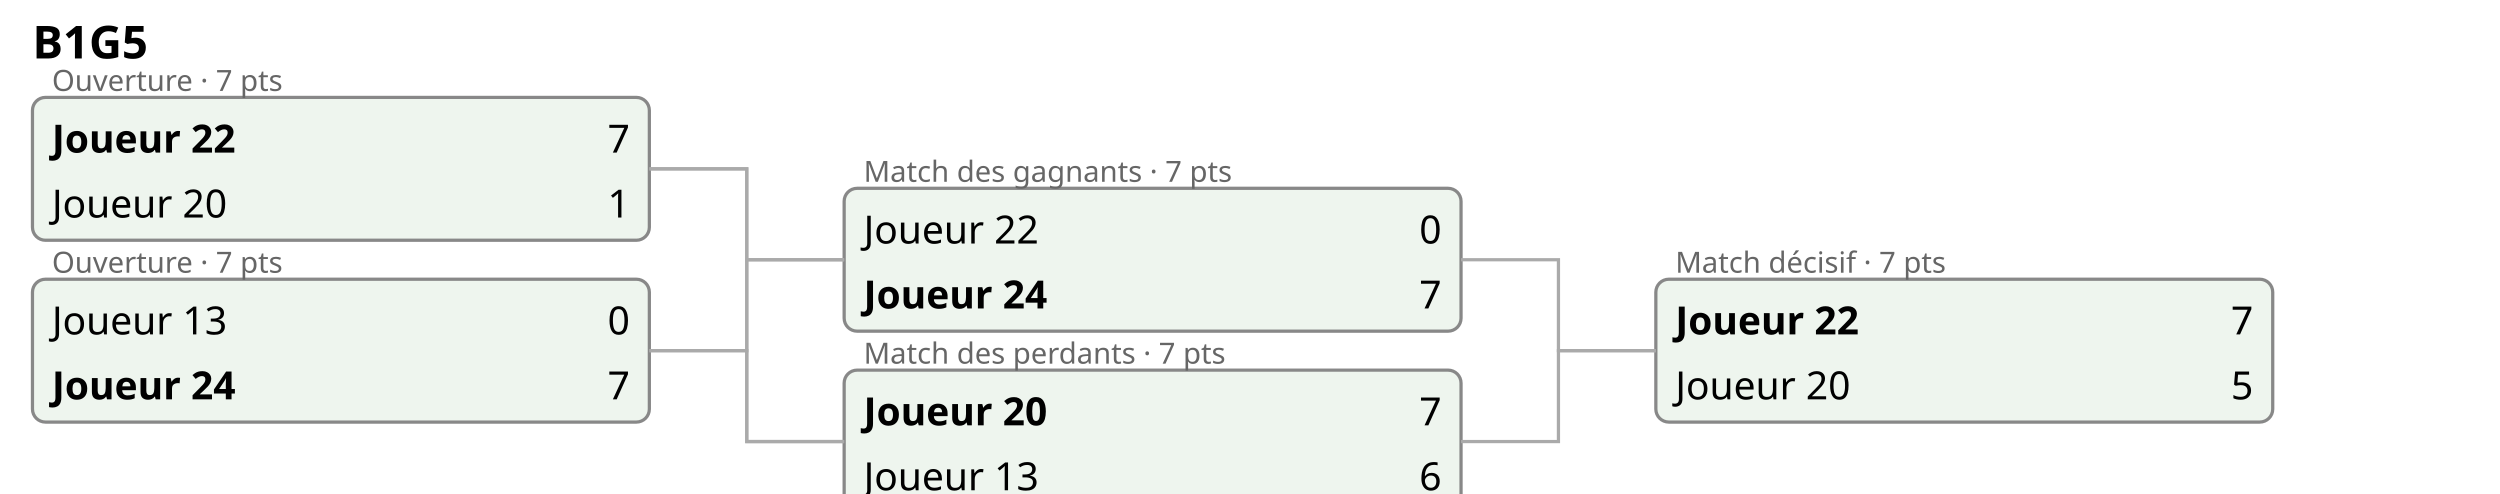
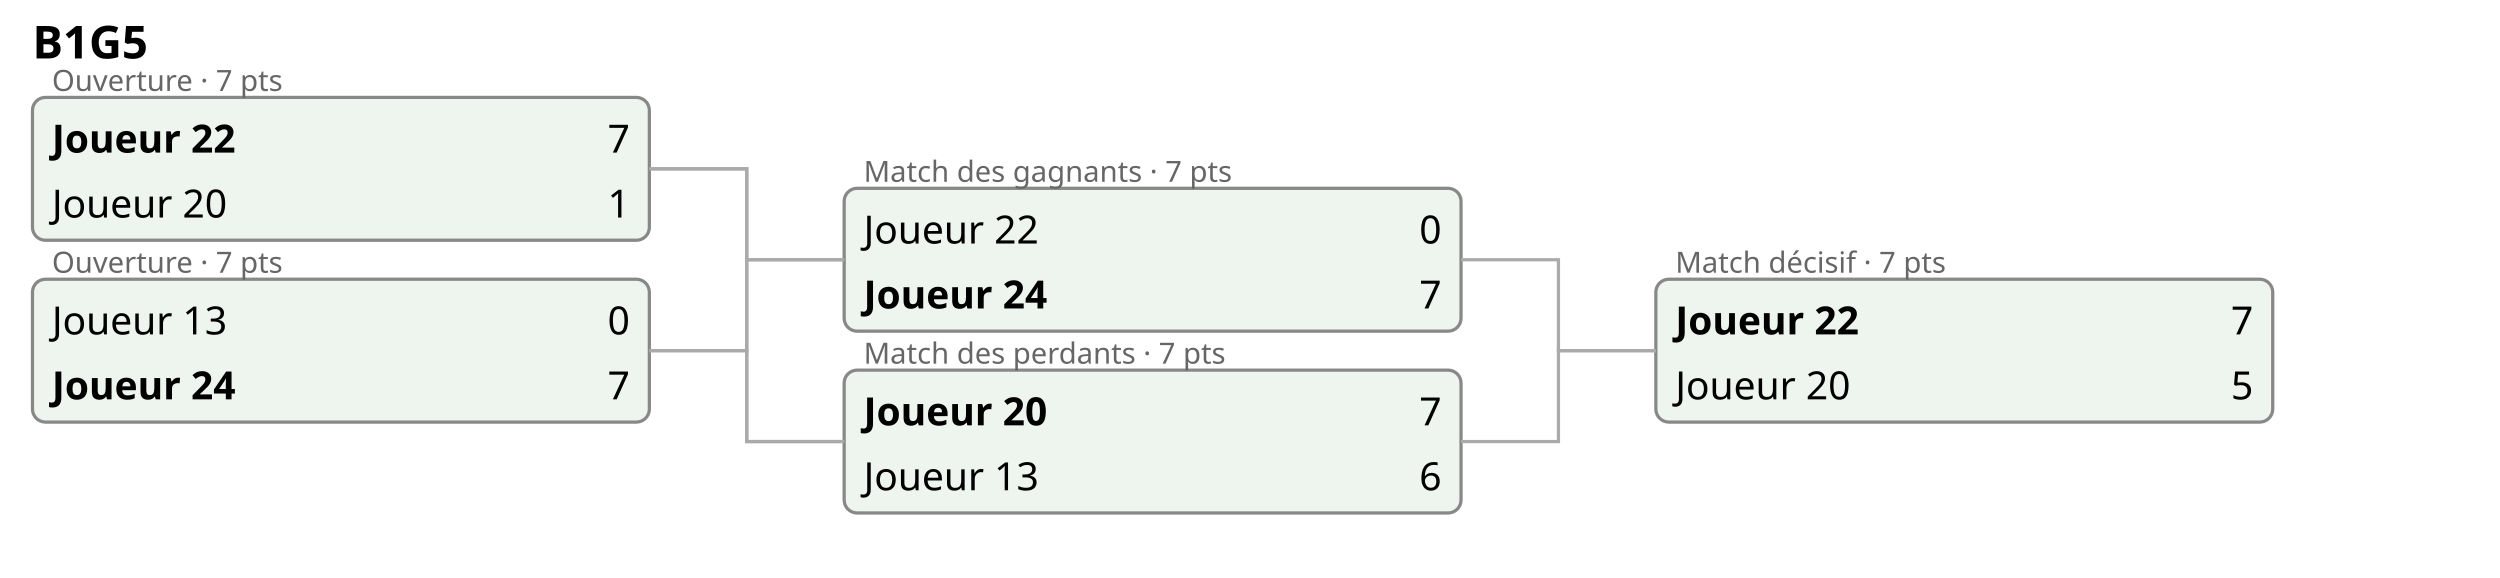
- <svg xmlns="http://www.w3.org/2000/svg" viewBox="0 0 770 152" width="770" height="152" font-family="system-ui, sans-serif" font-size="12">
+ <svg xmlns="http://www.w3.org/2000/svg" viewBox="0 0 770 178" width="770" height="178" font-family="system-ui, sans-serif" font-size="12">
  <text x="10" y="18" font-size="14" font-weight="bold">B1G5</text>
  <rect x="10" y="30" width="190" height="44" rx="4" fill="#eef5ee" stroke="#888" />
  <text x="16" y="47" font-weight="bold">Joueur 22</text>
  <text x="194" y="47" text-anchor="end">7</text>
  <text x="16" y="67" font-weight="normal">Joueur 20</text>
  <text x="194" y="67" text-anchor="end">1</text>
  <text x="16" y="28" font-size="9" fill="#666">Ouverture · 7 pts</text>
  <rect x="10" y="86" width="190" height="44" rx="4" fill="#eef5ee" stroke="#888" />
  <text x="16" y="103" font-weight="normal">Joueur 13</text>
  <text x="194" y="103" text-anchor="end">0</text>
  <text x="16" y="123" font-weight="bold">Joueur 24</text>
  <text x="194" y="123" text-anchor="end">7</text>
  <text x="16" y="84" font-size="9" fill="#666">Ouverture · 7 pts</text>
  <rect x="260" y="58" width="190" height="44" rx="4" fill="#eef5ee" stroke="#888" />
  <text x="266" y="75" font-weight="normal">Joueur 22</text>
  <text x="444" y="75" text-anchor="end">0</text>
  <text x="266" y="95" font-weight="bold">Joueur 24</text>
  <text x="444" y="95" text-anchor="end">7</text>
  <text x="266" y="56" font-size="9" fill="#666">Match des gagnants · 7 pts</text>
  <path d="M200 52 H230 V80 H260" fill="none" stroke="#aaa" />
  <path d="M200 108 H230 V80 H260" fill="none" stroke="#aaa" />
  <rect x="260" y="114" width="190" height="44" rx="4" fill="#eef5ee" stroke="#888" />
  <text x="266" y="131" font-weight="bold">Joueur 20</text>
  <text x="444" y="131" text-anchor="end">7</text>
  <text x="266" y="151" font-weight="normal">Joueur 13</text>
  <text x="444" y="151" text-anchor="end">6</text>
  <text x="266" y="112" font-size="9" fill="#666">Match des perdants · 7 pts</text>
  <path d="M200 52 H230 V136 H260" fill="none" stroke="#aaa" />
  <path d="M200 108 H230 V136 H260" fill="none" stroke="#aaa" />
  <rect x="510" y="86" width="190" height="44" rx="4" fill="#eef5ee" stroke="#888" />
  <text x="516" y="103" font-weight="bold">Joueur 22</text>
  <text x="694" y="103" text-anchor="end">7</text>
  <text x="516" y="123" font-weight="normal">Joueur 20</text>
  <text x="694" y="123" text-anchor="end">5</text>
  <text x="516" y="84" font-size="9" fill="#666">Match décisif · 7 pts</text>
  <path d="M450 80 H480 V108 H510" fill="none" stroke="#aaa" />
  <path d="M450 136 H480 V108 H510" fill="none" stroke="#aaa" />
</svg>
